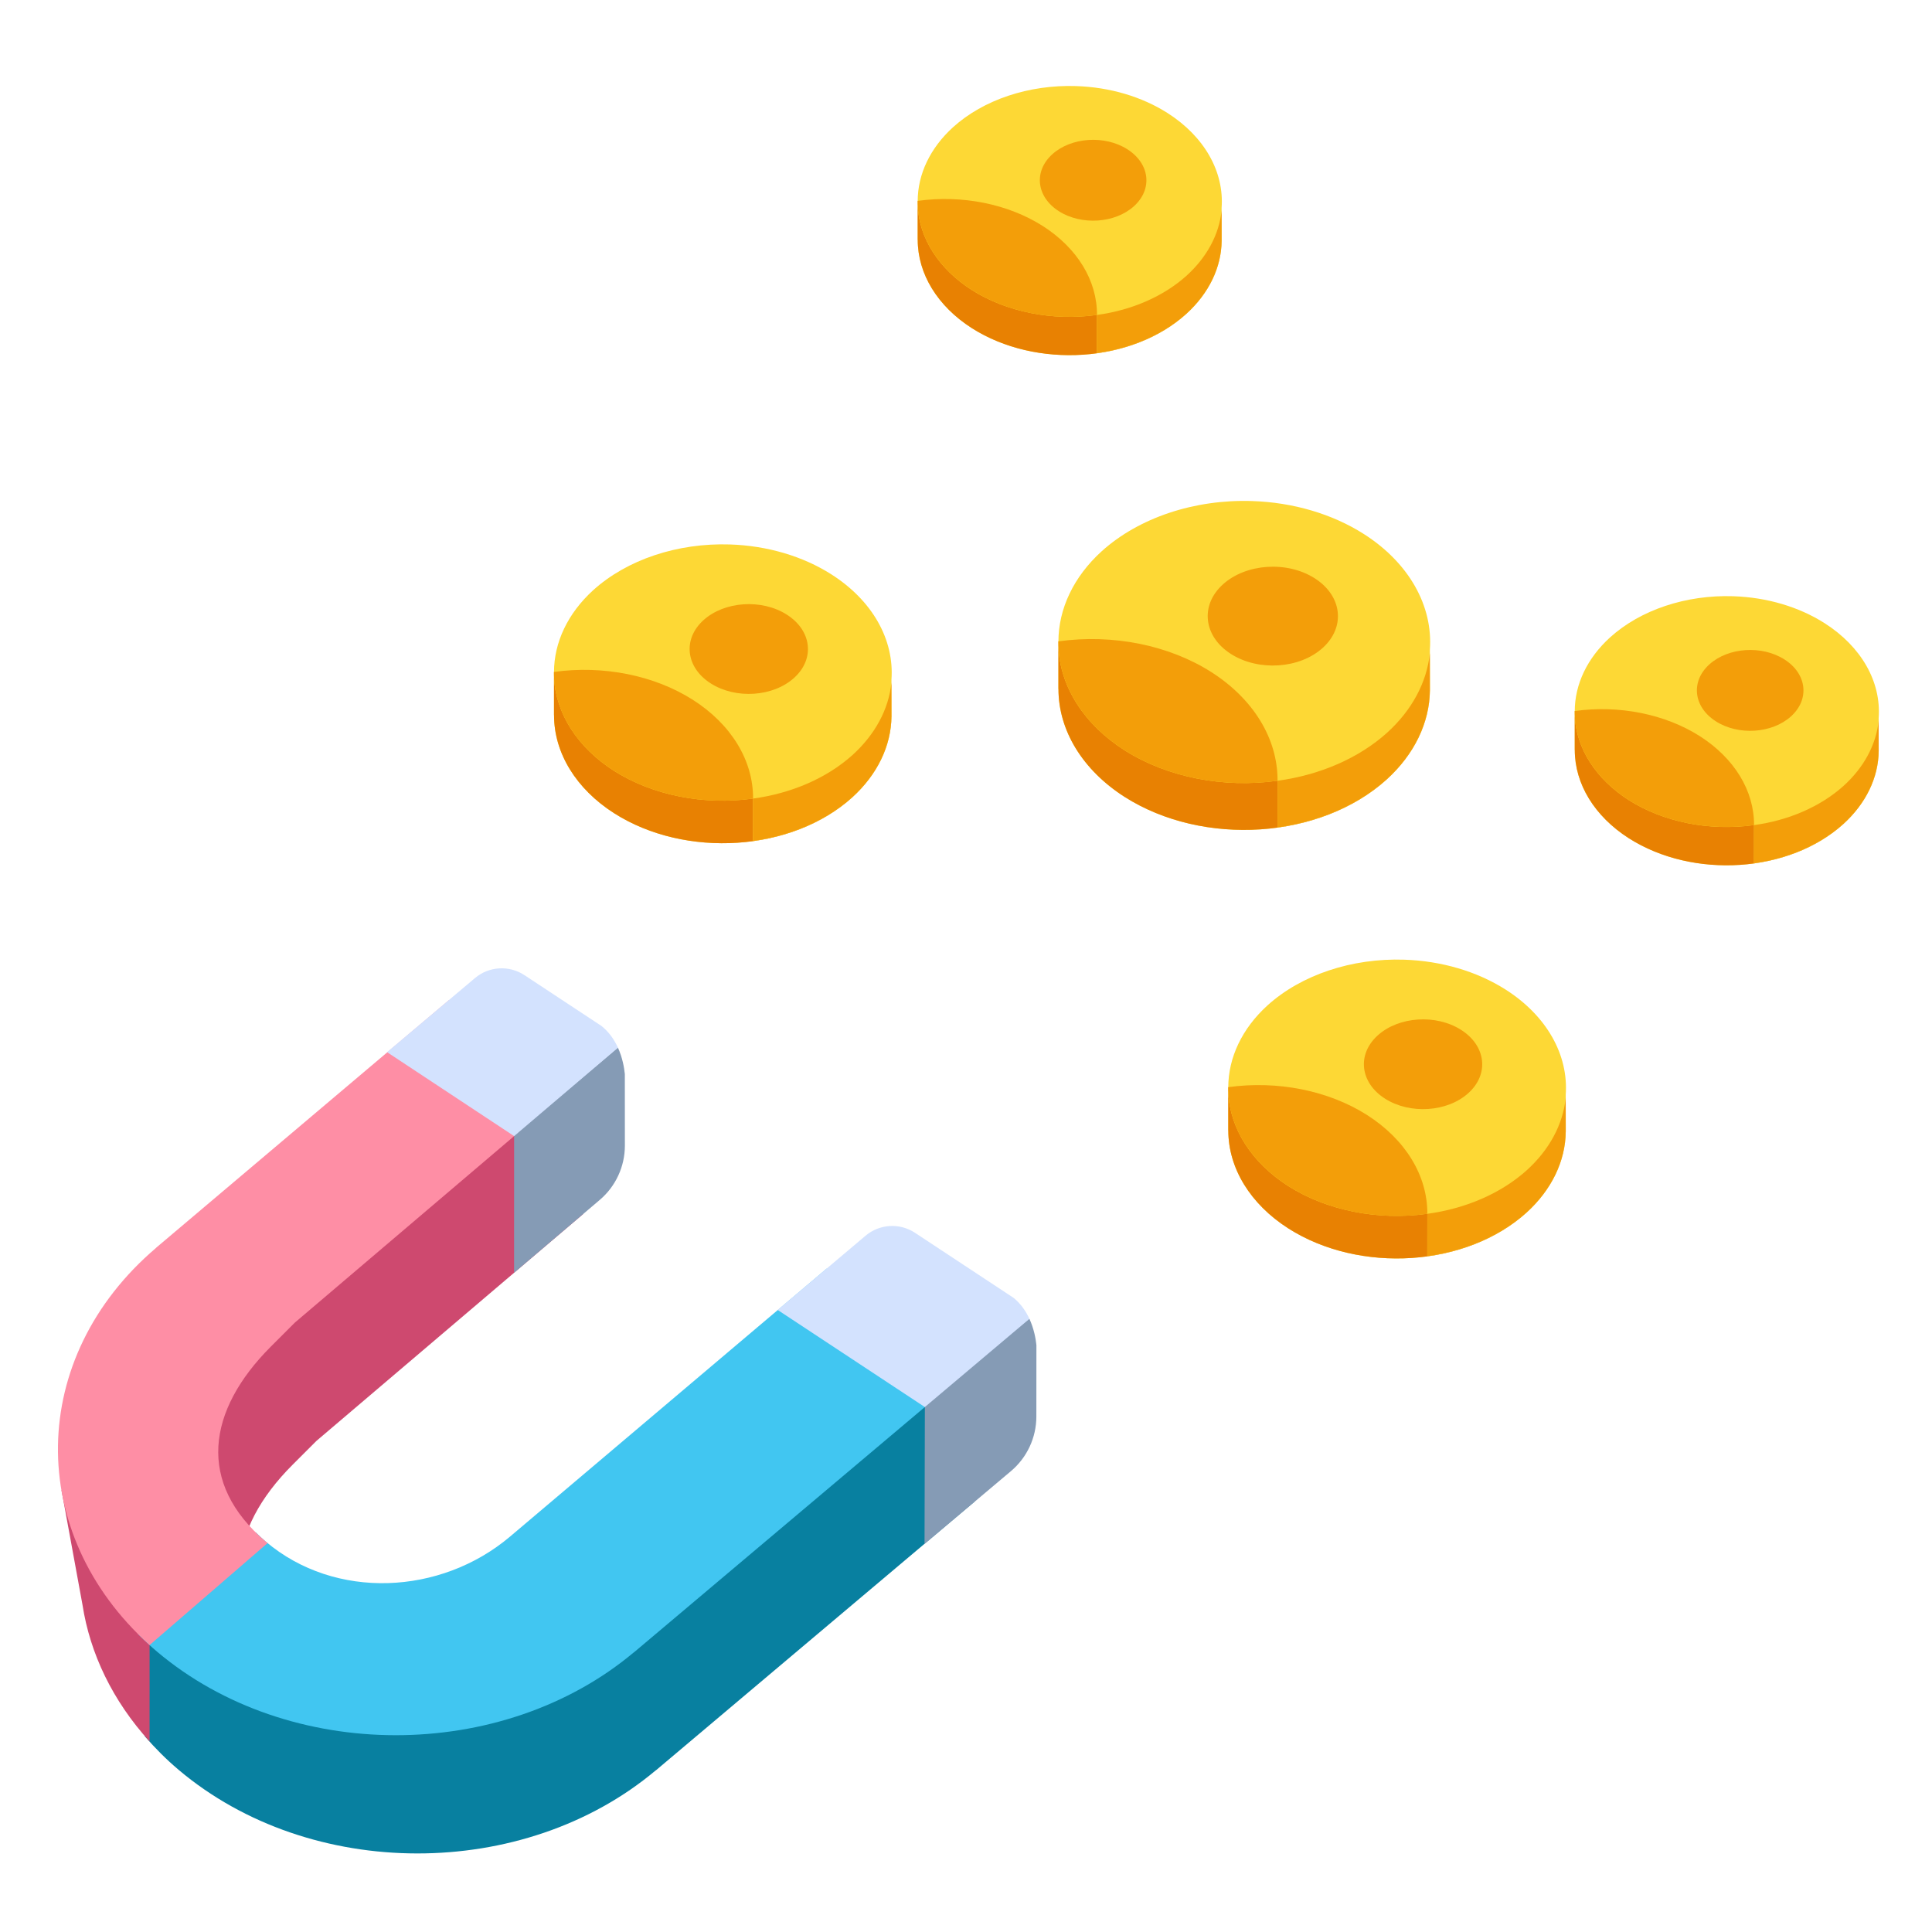
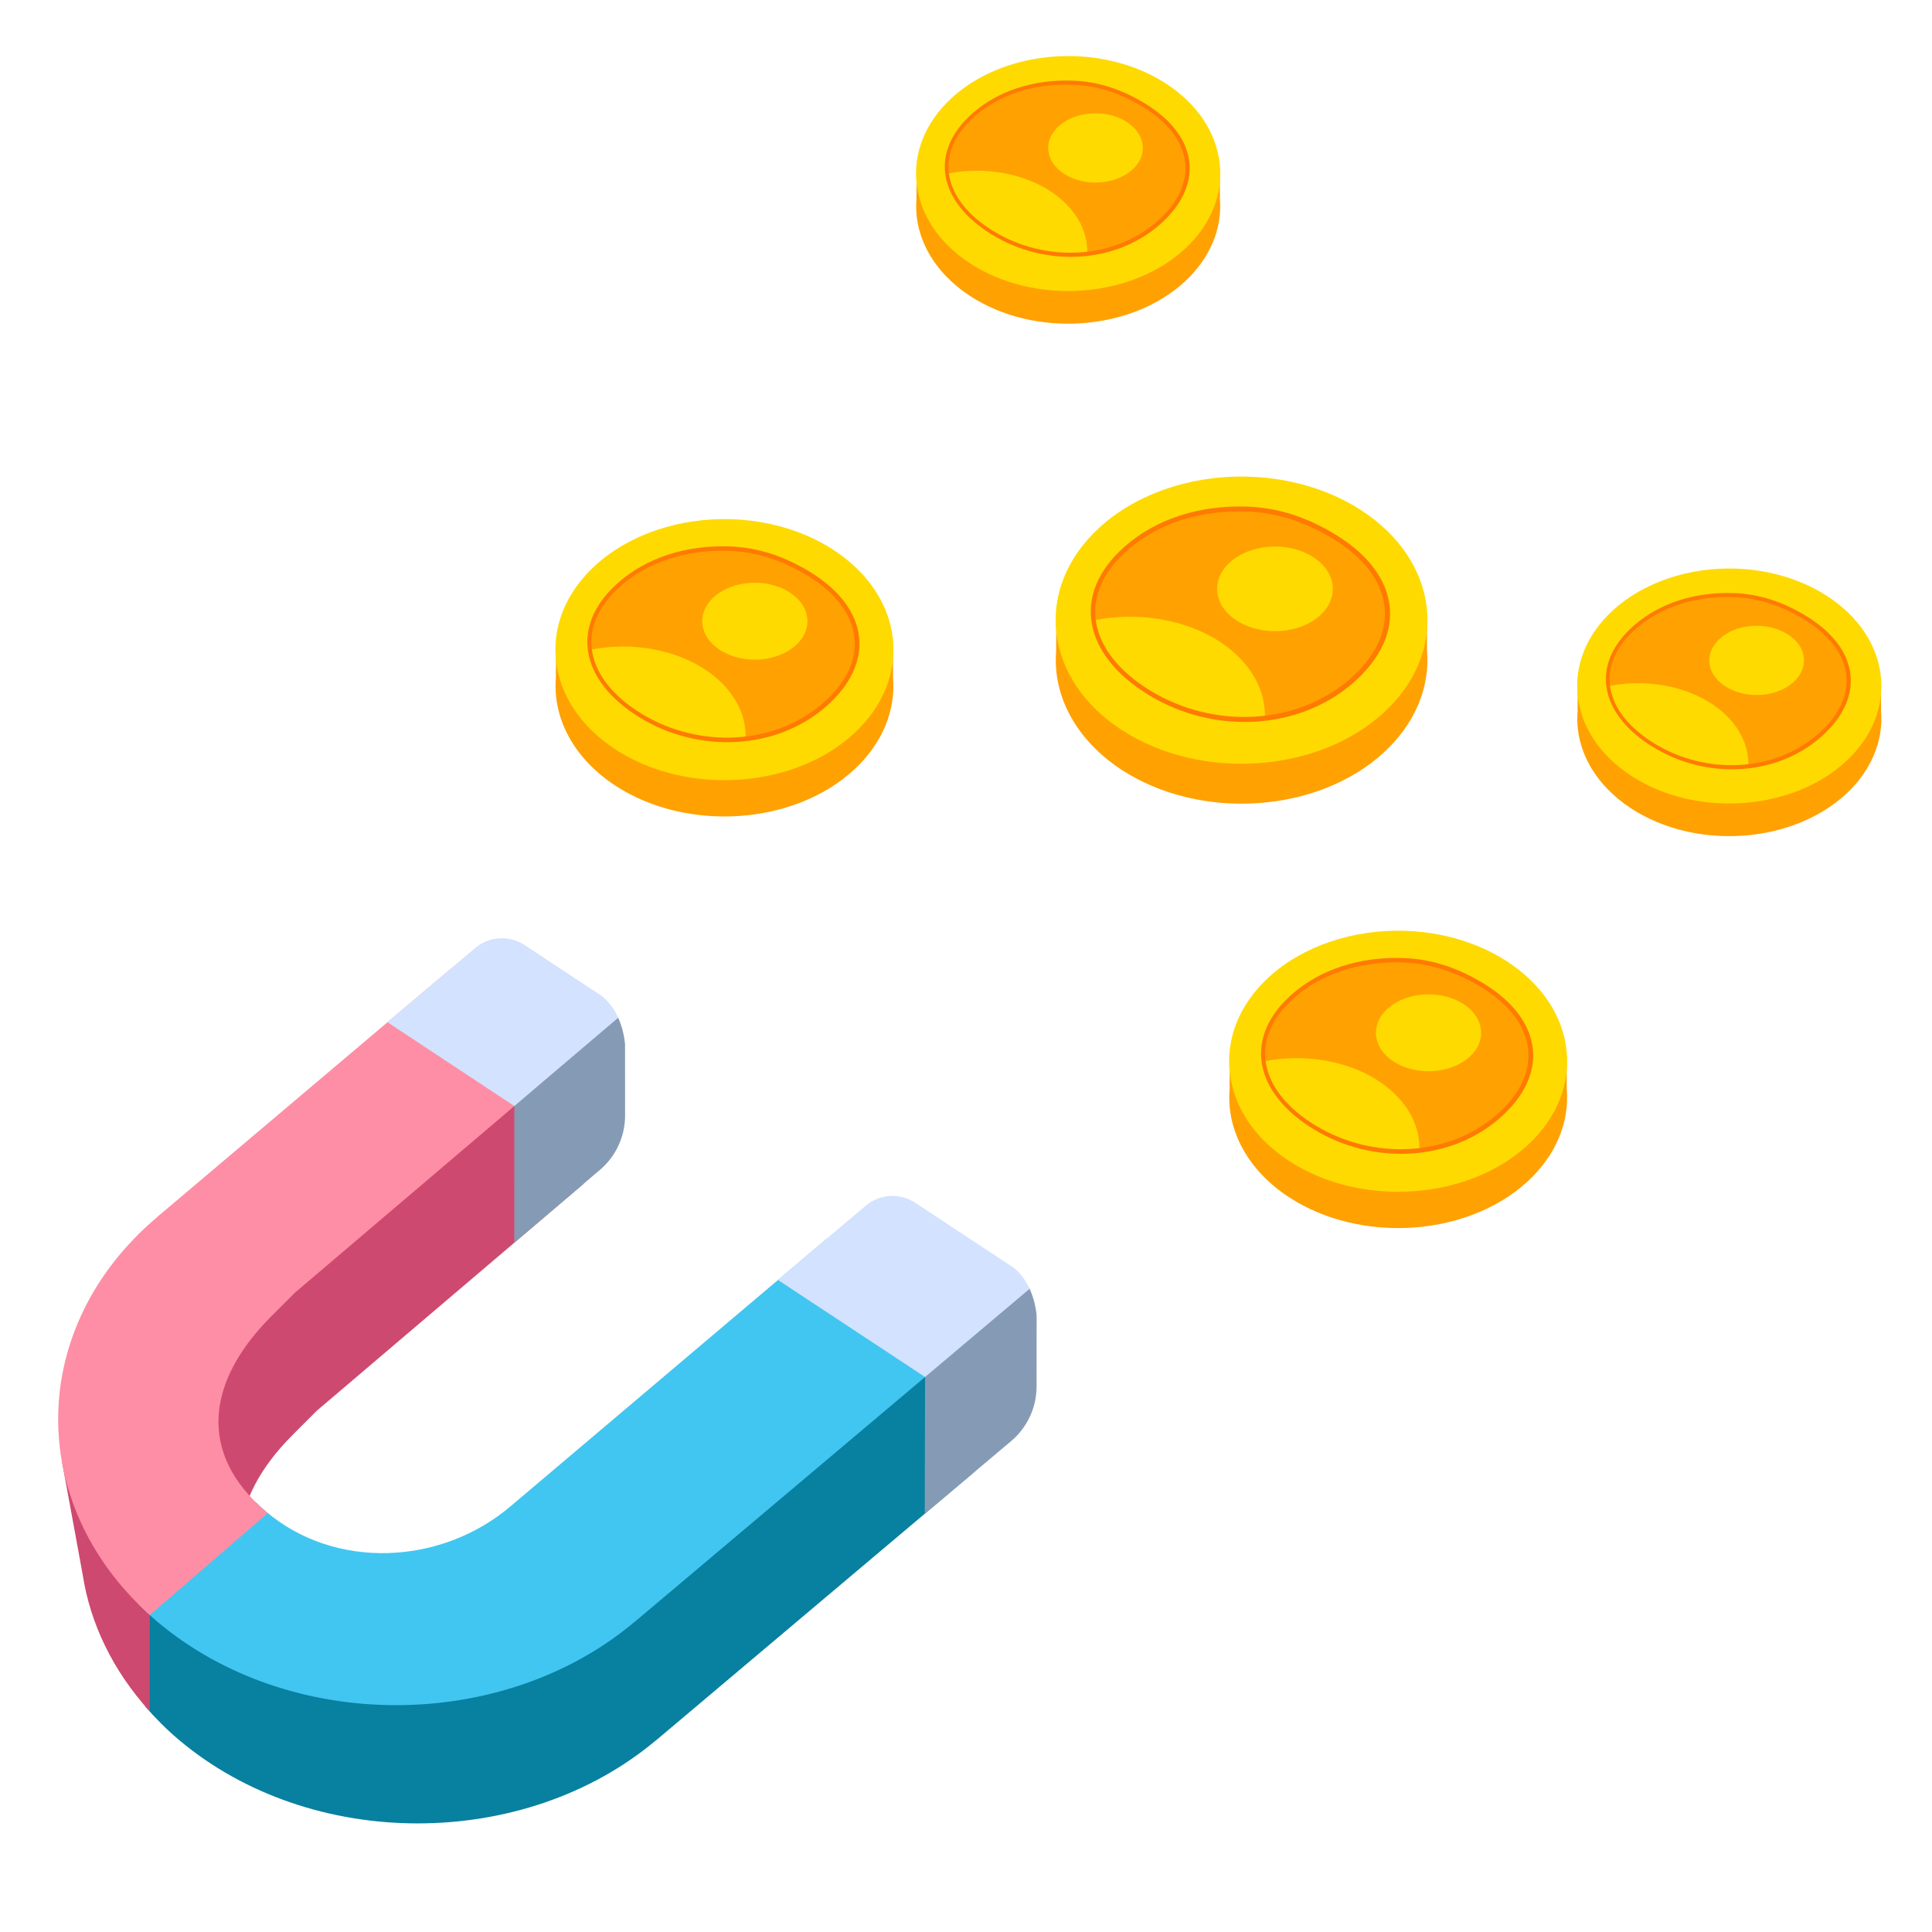
<svg xmlns="http://www.w3.org/2000/svg" width="1080" height="1080" viewBox="0 0 1080 1080" version="1.1" id="svg1">
  <defs id="defs1">
    <linearGradient id="swatch9" gradientTransform="matrix(0.8435252,0.5370896,-0.7416992,0.6707327,918.2582,-635.8364)">
      <stop style="stop-color:#000000;stop-opacity:1;" offset="0" id="stop9" />
    </linearGradient>
  </defs>
  <g id="layer1">
-     <g id="g16" transform="matrix(3.779528,0,0,3.779528,-1180.931,-547.142)">
-       <g id="g9" transform="translate(-10.50212,-4.773692)">
-         <path id="path26" style="opacity:1;fill:#0880a0;fill-opacity:1;fill-rule:evenodd;stroke-width:6.76;stroke-linecap:round;stroke-linejoin:round;stroke-dasharray:none;paint-order:fill markers stroke" d="m 457.328,347.129 -55.734,47.164 -5.2e-4,5.1e-4 h -5.2e-4 v 5.2e-4 h -5.2e-4 c -10.249,8.669 -25.859,9.424 -36.108,0.755 -5.85,-4.948 -7.855,-10.563 -6.745,-16.237 l -14.344,12.496 -0.006,15.05 c 1.491,1.72 3.131,3.376 4.969,4.931 19.486,16.475 51.057,16.512 70.597,0.083 l 0.01,0.007 0.106,-0.09 47.027,-39.657 c 0.658,-3.872 0.011,-2.551 0.957,-6.807 0.17,-0.765 1.412,-5.193 0.55,-6.054 -0.13,-0.13 -0.421,0.13 -0.55,0 -0.28,-0.28 0.079,-2.437 0,-2.752 -0.1,-0.398 -0.451,-0.703 -0.55,-1.101 -0.339,-1.355 -0.12,-3.111 -0.55,-4.403 -0.221,-0.664 -0.279,-0.808 -0.37,-1.056 l -0.211,-0.053 c 2.3e-4,0.186 -0.04,0.275 -0.251,-0.064 z" />
-         <path id="path26-5" style="fill:#ce496f;fill-opacity:1;fill-rule:evenodd;stroke-width:6.76;stroke-linecap:round;stroke-linejoin:round;stroke-dasharray:none;paint-order:fill markers stroke" d="m 401.351,307.516 -51.993,43.963 -0.106,0.09 0.008,0.007 c -2.123,1.807 -4,3.741 -5.658,5.765 l -0.356,-1.055 -11.19,13.674 3.102,16.942 c 1.112,7.193 4.441,14.173 9.92,20.206 l 0.005,-14.255 13.379,-11.655 c 0.194,-5.038 2.943,-10.191 7.778,-15.026 l 3.525,-3.525 39.444,-33.551 c 0.079,-0.834 0.11,-1.62 -0.048,-2.249 -0.81,-3.24 -2.35,-6.181 -3.303,-9.357 -0.221,-0.737 -2.387,-8.992 -2.752,-9.357 -0.533,-0.533 -0.873,-0.162 -1.651,-0.551 -0.037,-0.019 -0.067,-0.045 -0.102,-0.066 z" />
-         <path id="path8-4-0-6-3" style="fill:#41c6f1;fill-opacity:1;stroke-width:0.26;paint-order:fill markers stroke" d="m 445.221,337.178 -46.828,39.627 -5.1e-4,5.2e-4 h -5.2e-4 v 5.2e-4 h -5.2e-4 c -10.249,8.669 -25.859,9.423 -36.108,0.754 -0.534,-0.452 -1.017,-0.912 -1.488,-1.374 l -17.414,15.049 c 0.881,0.877 1.797,1.738 2.776,2.566 19.486,16.475 51.057,16.512 70.597,0.083 l 0.01,0.007 0.106,-0.09 50.069,-42.223 c -0.045,-0.418 -0.11,-0.822 -0.232,-1.186 -1.329,-3.987 0.158,0.868 -1.101,-1.651 -0.082,-0.164 0.13,-0.421 0,-0.551 -0.13,-0.13 -0.386,0.082 -0.55,0 -0.803,-0.401 -0.88,-0.88 -1.101,-1.101 -0.389,-0.389 -1.14,0.204 -1.651,0 -1.607,-0.643 -2.884,-1.923 -4.403,-2.752 -3.675,-2.004 -7.374,-3.978 -11.009,-6.055 -0.574,-0.328 -1.037,-0.855 -1.651,-1.101 -0.006,-0.002 -0.015,-0.002 -0.021,-0.005 z" />
-         <path id="path8-4-0-6-3-39" style="fill:#fe8ea5;fill-opacity:1;stroke-width:0.26;paint-order:fill markers stroke" d="m 389.393,297.434 v 5.2e-4 l -43.236,36.558 -0.106,0.089 0.008,0.007 c -19.055,16.215 -19.36,42.217 -0.974,58.759 l 17.459,-15.088 c -0.085,-0.07 -0.176,-0.128 -0.26,-0.199 -10.249,-8.669 -8.738,-19.385 0.754,-28.877 l 3.525,-3.525 37.843,-32.188 c -0.661,-2.387 -1.347,-4.762 -1.546,-4.96 -0.533,-0.533 -0.874,-0.162 -1.651,-0.55 -1.104,-0.552 -1.439,-1.989 -2.202,-2.752 -0.29,-0.29 -0.811,-0.261 -1.101,-0.551 -0.29,-0.29 -0.304,-0.772 -0.55,-1.101 -0.538,-0.718 -6.036,-5.314 -6.605,-5.504 -0.348,-0.116 -0.753,0.116 -1.101,0 -0.072,-0.024 -0.176,-0.086 -0.256,-0.119 z" />
-         <path id="path29" style="opacity:1;fill:#859bb5;fill-opacity:1;fill-rule:evenodd;stroke-width:6.76;stroke-linecap:round;stroke-linejoin:round;stroke-dasharray:none;paint-order:fill markers stroke" d="m 414.345,304.478 -15.349,12.954 -0.005,20.355 12.675,-10.78 a 10.545,10.545 0 0 0 3.713,-8.039 l -0.007,-10.575 c -0.095,-0.951 -0.349,-2.427 -1.027,-3.916 z" />
-         <path id="path33" style="opacity:1;fill:#d3e2fe;fill-opacity:1;fill-rule:evenodd;stroke-width:6.76;stroke-linecap:round;stroke-linejoin:round;paint-order:stroke fill markers" d="m 396.797,292.765 a 6.12,6.12 0 0 0 -3.586,1.43 l -13.005,10.961 18.791,12.416 15.357,-13.074 c -0.521,-1.15 -1.295,-2.303 -2.442,-3.22 l -11.387,-7.512 a 6.12,6.12 0 0 0 -3.728,-1.001 z" />
-         <path id="path31" style="opacity:1;fill:#859bb5;fill-opacity:1;fill-rule:evenodd;stroke-width:6.76;stroke-linecap:round;stroke-linejoin:round;stroke-dasharray:none;paint-order:fill markers stroke" d="m 475.196,344.564 -15.446,12.285 -0.051,21.043 12.781,-10.769 a 10.567,10.567 0 0 0 3.758,-8.073 l 0.008,-10.563 c -0.102,-0.968 -0.363,-2.442 -1.051,-3.922 z" />
-         <path id="path30" style="opacity:1;fill:#d3e2fe;fill-opacity:1;fill-rule:evenodd;stroke-width:6.76;stroke-linecap:round;stroke-linejoin:round;stroke-dasharray:none;paint-order:fill markers stroke" d="m 454.558,330.873 a 6.107,6.107 0 0 0 -3.58,1.43 l -13.003,10.98 21.769,14.364 15.467,-13.048 c -0.508,-1.104 -1.251,-2.208 -2.334,-3.099 l -14.595,-9.629 a 6.107,6.107 0 0 0 -3.724,-0.998 z" />
+     <g id="g3" transform="matrix(3.779528,0,0,3.779528,-5431.814,-391.4722)">
+       <g id="g16-8-2-0" transform="translate(1124.744,-45.63081)">
+         <g id="g9-0-3-6" transform="translate(-10.50212,-4.773692)">
+           <path id="path26-2-6-2" style="opacity:1;fill:#0880a0;fill-opacity:1;fill-rule:evenodd;stroke-width:6.76;stroke-linecap:round;stroke-linejoin:round;stroke-dasharray:none;paint-order:fill markers stroke" d="m 457.328,347.129 -55.734,47.164 -5.2e-4,5.1e-4 h -5.2e-4 v 5.2e-4 h -5.2e-4 c -10.249,8.669 -25.859,9.424 -36.108,0.755 -5.85,-4.948 -7.855,-10.563 -6.745,-16.237 l -14.344,12.496 -0.006,15.05 c 1.491,1.72 3.131,3.376 4.969,4.931 19.486,16.475 51.057,16.512 70.597,0.083 l 0.01,0.007 0.106,-0.09 47.027,-39.657 c 0.658,-3.872 0.011,-2.551 0.957,-6.807 0.17,-0.765 1.412,-5.193 0.55,-6.054 -0.13,-0.13 -0.421,0.13 -0.55,0 -0.28,-0.28 0.079,-2.437 0,-2.752 -0.1,-0.398 -0.451,-0.703 -0.55,-1.101 -0.339,-1.355 -0.12,-3.111 -0.55,-4.403 -0.221,-0.664 -0.279,-0.808 -0.37,-1.056 l -0.211,-0.053 c 2.3e-4,0.186 -0.04,0.275 -0.251,-0.064 z" />
+           <path id="path26-5-4-5-2" style="fill:#ce496f;fill-opacity:1;fill-rule:evenodd;stroke-width:6.76;stroke-linecap:round;stroke-linejoin:round;stroke-dasharray:none;paint-order:fill markers stroke" d="m 401.351,307.516 -51.993,43.963 -0.106,0.09 0.008,0.007 c -2.123,1.807 -4,3.741 -5.658,5.765 l -0.356,-1.055 -11.19,13.674 3.102,16.942 c 1.112,7.193 4.441,14.173 9.92,20.206 l 0.005,-14.255 13.379,-11.655 c 0.194,-5.038 2.943,-10.191 7.778,-15.026 l 3.525,-3.525 39.444,-33.551 c 0.079,-0.834 0.11,-1.62 -0.048,-2.249 -0.81,-3.24 -2.35,-6.181 -3.303,-9.357 -0.221,-0.737 -2.387,-8.992 -2.752,-9.357 -0.533,-0.533 -0.873,-0.162 -1.651,-0.551 -0.037,-0.019 -0.067,-0.045 -0.102,-0.066 z" />
+           <path id="path8-4-0-6-3-83-5-5" style="fill:#41c6f1;fill-opacity:1;stroke-width:0.26;paint-order:fill markers stroke" d="m 445.221,337.178 -46.828,39.627 -5.1e-4,5.2e-4 h -5.2e-4 v 5.2e-4 h -5.2e-4 c -10.249,8.669 -25.859,9.423 -36.108,0.754 -0.534,-0.452 -1.017,-0.912 -1.488,-1.374 l -17.414,15.049 c 0.881,0.877 1.797,1.738 2.776,2.566 19.486,16.475 51.057,16.512 70.597,0.083 l 0.01,0.007 0.106,-0.09 50.069,-42.223 c -0.045,-0.418 -0.11,-0.822 -0.232,-1.186 -1.329,-3.987 0.158,0.868 -1.101,-1.651 -0.082,-0.164 0.13,-0.421 0,-0.551 -0.13,-0.13 -0.386,0.082 -0.55,0 -0.803,-0.401 -0.88,-0.88 -1.101,-1.101 -0.389,-0.389 -1.14,0.204 -1.651,0 -1.607,-0.643 -2.884,-1.923 -4.403,-2.752 -3.675,-2.004 -7.374,-3.978 -11.009,-6.055 -0.574,-0.328 -1.037,-0.855 -1.651,-1.101 -0.006,-0.002 -0.015,-0.002 -0.021,-0.005 z" />
+           <path id="path8-4-0-6-3-39-9-8-2" style="fill:#fe8ea5;fill-opacity:1;stroke-width:0.26;paint-order:fill markers stroke" d="m 389.393,297.434 v 5.2e-4 l -43.236,36.558 -0.106,0.089 0.008,0.007 c -19.055,16.215 -19.36,42.217 -0.974,58.759 l 17.459,-15.088 c -0.085,-0.07 -0.176,-0.128 -0.26,-0.199 -10.249,-8.669 -8.738,-19.385 0.754,-28.877 l 3.525,-3.525 37.843,-32.188 c -0.661,-2.387 -1.347,-4.762 -1.546,-4.96 -0.533,-0.533 -0.874,-0.162 -1.651,-0.55 -1.104,-0.552 -1.439,-1.989 -2.202,-2.752 -0.29,-0.29 -0.811,-0.261 -1.101,-0.551 -0.29,-0.29 -0.304,-0.772 -0.55,-1.101 -0.538,-0.718 -6.036,-5.314 -6.605,-5.504 -0.348,-0.116 -0.753,0.116 -1.101,0 -0.072,-0.024 -0.176,-0.086 -0.256,-0.119 z" />
+           <path id="path29-0-1-2" style="opacity:1;fill:#859bb5;fill-opacity:1;fill-rule:evenodd;stroke-width:6.76;stroke-linecap:round;stroke-linejoin:round;stroke-dasharray:none;paint-order:fill markers stroke" d="m 414.345,304.478 -15.349,12.954 -0.005,20.355 12.675,-10.78 a 10.545,10.545 0 0 0 3.713,-8.039 l -0.007,-10.575 c -0.095,-0.951 -0.349,-2.427 -1.027,-3.916 z" />
+           <path id="path33-5-4-7" style="opacity:1;fill:#d3e2fe;fill-opacity:1;fill-rule:evenodd;stroke-width:6.76;stroke-linecap:round;stroke-linejoin:round;paint-order:stroke fill markers" d="m 396.797,292.765 a 6.12,6.12 0 0 0 -3.586,1.43 l -13.005,10.961 18.791,12.416 15.357,-13.074 c -0.521,-1.15 -1.295,-2.303 -2.442,-3.22 l -11.387,-7.512 a 6.12,6.12 0 0 0 -3.728,-1.001 z" />
+           <path id="path31-2-7-1" style="opacity:1;fill:#859bb5;fill-opacity:1;fill-rule:evenodd;stroke-width:6.76;stroke-linecap:round;stroke-linejoin:round;stroke-dasharray:none;paint-order:fill markers stroke" d="m 475.196,344.564 -15.446,12.285 -0.051,21.043 12.781,-10.769 a 10.567,10.567 0 0 0 3.758,-8.073 l 0.008,-10.563 c -0.102,-0.968 -0.363,-2.442 -1.051,-3.922 z" />
+           <path id="path30-2-1-5" style="opacity:1;fill:#d3e2fe;fill-opacity:1;fill-rule:evenodd;stroke-width:6.76;stroke-linecap:round;stroke-linejoin:round;stroke-dasharray:none;paint-order:fill markers stroke" d="m 454.558,330.873 a 6.107,6.107 0 0 0 -3.58,1.43 l -13.003,10.98 21.769,14.364 15.467,-13.048 c -0.508,-1.104 -1.251,-2.208 -2.334,-3.099 l -14.595,-9.629 a 6.107,6.107 0 0 0 -3.724,-0.998 z" />
+         </g>
+       </g>
+       <g id="g3-0" transform="matrix(0.9090912,0,0,0.9090912,318.8222,70.51588)">
+         <path id="path11-5-5-9-8-7-6-4-4" style="fill:#ffa101;fill-opacity:1;fill-rule:evenodd;stroke-width:1.689;stroke-linecap:round;stroke-linejoin:round;paint-order:stroke fill markers" d="m 1349.238,126.742 a 27.499,21.24 5.2672474e-6 0 0 -22.265,7.567 27.499,21.24 5.2672474e-6 0 0 -5.205,7.404 l -1.127,0.6 -0.024,4.356 a 27.499,21.24 5.2672474e-6 0 0 9.745,17.564 27.499,21.24 5.2672474e-6 0 0 38.742,-2.618 27.499,21.24 5.2672474e-6 0 0 6.37,-15.009 l -0.017,-5.445 -1.474,-0.223 a 27.499,21.24 5.2672474e-6 0 0 -8.268,-9.247 27.499,21.24 5.2672474e-6 0 0 -16.477,-4.949 z" />
+         <ellipse style="fill:#ffa101;fill-opacity:1;fill-rule:evenodd;stroke-width:1.605;stroke-linecap:round;stroke-linejoin:round;paint-order:stroke fill markers" id="path11-5-5-9-8-7-8-3-1-6" cx="1051.869" cy="-637.858" transform="matrix(0.8371805,0.5469266,-0.7330531,0.6801714,0,0)" rx="23.463" ry="22.485" />
+         <path id="path11-5-8-6-5-4-1-4-7-4" style="fill:#feda00;fill-opacity:1;fill-rule:evenodd;stroke-width:1.364;stroke-linecap:round;stroke-linejoin:round;paint-order:stroke fill markers" d="m 1344.359,144.949 a 19.968,14.605 0 0 0 -19.347,-2.591 22.82,16.691 0 0 0 8.13,12.369 22.82,16.691 0 0 0 18.101,3.707 19.968,14.605 0 0 0 -6.885,-13.484 z" />
+         <ellipse style="fill:#feda00;fill-opacity:1;fill-rule:evenodd;stroke-width:3.088;stroke-linecap:round;stroke-linejoin:round;paint-order:stroke fill markers" id="path12-4-5-5-9-0-1-6" cx="1040.127" cy="-618.852" transform="matrix(0.8522841,0.5230791,-0.7538165,0.657085,0,0)" rx="7.692" ry="7.297" />
+         <path id="path11-5-5-9-8-6-8-8-4" style="fill:#ff7a01;fill-opacity:1;fill-rule:evenodd;stroke-width:1.623;stroke-linecap:round;stroke-linejoin:round;paint-order:stroke fill markers" d="m 1349.143,121.768 c -8.267,-0.275 -16.232,2.393 -21.551,7.219 -9.449,8.573 -7.98,21.355 3.281,28.548 11.261,7.194 28.05,6.075 37.499,-2.498 9.449,-8.573 7.98,-21.355 -3.281,-28.548 -4.489,-2.867 -10.094,-4.527 -15.948,-4.722 z m -0.418,4.22 c 4.858,0.153 9.052,1.736 12.777,3.989 9.345,5.653 10.309,14.136 2.467,20.873 -7.841,6.737 -19.997,7.334 -29.342,1.681 -9.345,-5.653 -11.135,-14.239 -3.294,-20.976 4.414,-3.792 10.531,-5.783 17.391,-5.567 z" />
+         <path id="path11-5-5-9-8-6-8-3" style="fill:#feda00;fill-opacity:1;fill-rule:evenodd;stroke-width:1.689;stroke-linecap:round;stroke-linejoin:round;paint-order:stroke fill markers" d="m 1349.238,120.841 c -8.541,-0.288 -16.77,2.509 -22.265,7.567 -9.762,8.986 -8.245,22.383 3.389,29.924 11.634,7.54 28.98,6.368 38.742,-2.618 9.762,-8.986 8.245,-22.383 -3.389,-29.924 -4.637,-3.005 -10.429,-4.745 -16.477,-4.949 z m -0.432,4.424 c 5.019,0.16 9.352,1.82 13.201,4.181 9.655,5.925 10.65,14.817 2.549,21.879 -8.101,7.062 -20.659,7.688 -30.314,1.762 -9.655,-5.925 -11.504,-14.925 -3.403,-21.987 4.56,-3.975 10.88,-6.062 17.968,-5.835 z" />
+       </g>
+       <g id="g3-0-5" transform="matrix(0.9090912,0,0,0.9090912,418.4669,131.394)">
+         <path id="path11-5-5-9-8-7-6-4-4-5" style="fill:#ffa101;fill-opacity:1;fill-rule:evenodd;stroke-width:1.689;stroke-linecap:round;stroke-linejoin:round;paint-order:stroke fill markers" d="m 1349.238,126.742 a 27.499,21.24 5.2672474e-6 0 0 -22.265,7.567 27.499,21.24 5.2672474e-6 0 0 -5.205,7.404 l -1.127,0.6 -0.024,4.356 a 27.499,21.24 5.2672474e-6 0 0 9.745,17.564 27.499,21.24 5.2672474e-6 0 0 38.742,-2.618 27.499,21.24 5.2672474e-6 0 0 6.37,-15.009 l -0.017,-5.445 -1.474,-0.223 a 27.499,21.24 5.2672474e-6 0 0 -8.268,-9.247 27.499,21.24 5.2672474e-6 0 0 -16.477,-4.949 z" />
+         <ellipse style="fill:#ffa101;fill-opacity:1;fill-rule:evenodd;stroke-width:1.605;stroke-linecap:round;stroke-linejoin:round;paint-order:stroke fill markers" id="path11-5-5-9-8-7-8-3-1-6-5" cx="1051.869" cy="-637.858" transform="matrix(0.8371805,0.5469266,-0.7330531,0.6801714,0,0)" rx="23.463" ry="22.485" />
+         <path id="path11-5-8-6-5-4-1-4-7-4-4" style="fill:#feda00;fill-opacity:1;fill-rule:evenodd;stroke-width:1.364;stroke-linecap:round;stroke-linejoin:round;paint-order:stroke fill markers" d="m 1344.359,144.949 a 19.968,14.605 0 0 0 -19.347,-2.591 22.82,16.691 0 0 0 8.13,12.369 22.82,16.691 0 0 0 18.101,3.707 19.968,14.605 0 0 0 -6.885,-13.484 z" />
+         <ellipse style="fill:#feda00;fill-opacity:1;fill-rule:evenodd;stroke-width:3.088;stroke-linecap:round;stroke-linejoin:round;paint-order:stroke fill markers" id="path12-4-5-5-9-0-1-6-2" cx="1040.127" cy="-618.852" transform="matrix(0.8522841,0.5230791,-0.7538165,0.657085,0,0)" rx="7.692" ry="7.297" />
+         <path id="path11-5-5-9-8-6-8-8-4-1" style="fill:#ff7a01;fill-opacity:1;fill-rule:evenodd;stroke-width:1.623;stroke-linecap:round;stroke-linejoin:round;paint-order:stroke fill markers" d="m 1349.143,121.768 c -8.267,-0.275 -16.232,2.393 -21.551,7.219 -9.449,8.573 -7.98,21.355 3.281,28.548 11.261,7.194 28.05,6.075 37.499,-2.498 9.449,-8.573 7.98,-21.355 -3.281,-28.548 -4.489,-2.867 -10.094,-4.527 -15.948,-4.722 z m -0.418,4.22 c 4.858,0.153 9.052,1.736 12.777,3.989 9.345,5.653 10.309,14.136 2.467,20.873 -7.841,6.737 -19.997,7.334 -29.342,1.681 -9.345,-5.653 -11.135,-14.239 -3.294,-20.976 4.414,-3.792 10.531,-5.783 17.391,-5.567 z" />
+         <path id="path11-5-5-9-8-6-8-3-9" style="fill:#feda00;fill-opacity:1;fill-rule:evenodd;stroke-width:1.689;stroke-linecap:round;stroke-linejoin:round;paint-order:stroke fill markers" d="m 1349.238,120.841 c -8.541,-0.288 -16.77,2.509 -22.265,7.567 -9.762,8.986 -8.245,22.383 3.389,29.924 11.634,7.54 28.98,6.368 38.742,-2.618 9.762,-8.986 8.245,-22.383 -3.389,-29.924 -4.637,-3.005 -10.429,-4.745 -16.477,-4.949 z m -0.432,4.424 c 5.019,0.16 9.352,1.82 13.201,4.181 9.655,5.925 10.65,14.817 2.549,21.879 -8.101,7.062 -20.659,7.688 -30.314,1.762 -9.655,-5.925 -11.504,-14.925 -3.403,-21.987 4.56,-3.975 10.88,-6.062 17.968,-5.835 z" />
+       </g>
+       <g id="g3-0-6" transform="matrix(0.8181821,0,0,0.8181821,589.9922,88.80805)">
+         <path id="path11-5-5-9-8-7-6-4-4-2" style="fill:#ffa101;fill-opacity:1;fill-rule:evenodd;stroke-width:1.689;stroke-linecap:round;stroke-linejoin:round;paint-order:stroke fill markers" d="m 1349.238,126.742 a 27.499,21.24 5.2672474e-6 0 0 -22.265,7.567 27.499,21.24 5.2672474e-6 0 0 -5.205,7.404 l -1.127,0.6 -0.024,4.356 a 27.499,21.24 5.2672474e-6 0 0 9.745,17.564 27.499,21.24 5.2672474e-6 0 0 38.742,-2.618 27.499,21.24 5.2672474e-6 0 0 6.37,-15.009 l -0.017,-5.445 -1.474,-0.223 a 27.499,21.24 5.2672474e-6 0 0 -8.268,-9.247 27.499,21.24 5.2672474e-6 0 0 -16.477,-4.949 z" />
+         <ellipse style="fill:#ffa101;fill-opacity:1;fill-rule:evenodd;stroke-width:1.605;stroke-linecap:round;stroke-linejoin:round;paint-order:stroke fill markers" id="path11-5-5-9-8-7-8-3-1-6-51" cx="1051.869" cy="-637.858" transform="matrix(0.8371805,0.5469266,-0.7330531,0.6801714,0,0)" rx="23.463" ry="22.485" />
+         <path id="path11-5-8-6-5-4-1-4-7-4-3" style="fill:#feda00;fill-opacity:1;fill-rule:evenodd;stroke-width:1.364;stroke-linecap:round;stroke-linejoin:round;paint-order:stroke fill markers" d="m 1344.359,144.949 a 19.968,14.605 0 0 0 -19.347,-2.591 22.82,16.691 0 0 0 8.13,12.369 22.82,16.691 0 0 0 18.101,3.707 19.968,14.605 0 0 0 -6.885,-13.484 z" />
+         <ellipse style="fill:#feda00;fill-opacity:1;fill-rule:evenodd;stroke-width:3.088;stroke-linecap:round;stroke-linejoin:round;paint-order:stroke fill markers" id="path12-4-5-5-9-0-1-6-9" cx="1040.127" cy="-618.852" transform="matrix(0.8522841,0.5230791,-0.7538165,0.657085,0,0)" rx="7.692" ry="7.297" />
+         <path id="path11-5-5-9-8-6-8-8-4-7" style="fill:#ff7a01;fill-opacity:1;fill-rule:evenodd;stroke-width:1.623;stroke-linecap:round;stroke-linejoin:round;paint-order:stroke fill markers" d="m 1349.143,121.768 c -8.267,-0.275 -16.232,2.393 -21.551,7.219 -9.449,8.573 -7.98,21.355 3.281,28.548 11.261,7.194 28.05,6.075 37.499,-2.498 9.449,-8.573 7.98,-21.355 -3.281,-28.548 -4.489,-2.867 -10.094,-4.527 -15.948,-4.722 z m -0.418,4.22 c 4.858,0.153 9.052,1.736 12.777,3.989 9.345,5.653 10.309,14.136 2.467,20.873 -7.841,6.737 -19.997,7.334 -29.342,1.681 -9.345,-5.653 -11.135,-14.239 -3.294,-20.976 4.414,-3.792 10.531,-5.783 17.391,-5.567 z" />
+         <path id="path11-5-5-9-8-6-8-3-3" style="fill:#feda00;fill-opacity:1;fill-rule:evenodd;stroke-width:1.689;stroke-linecap:round;stroke-linejoin:round;paint-order:stroke fill markers" d="m 1349.238,120.841 c -8.541,-0.288 -16.77,2.509 -22.265,7.567 -9.762,8.986 -8.245,22.383 3.389,29.924 11.634,7.54 28.98,6.368 38.742,-2.618 9.762,-8.986 8.245,-22.383 -3.389,-29.924 -4.637,-3.005 -10.429,-4.745 -16.477,-4.949 z m -0.432,4.424 c 5.019,0.16 9.352,1.82 13.201,4.181 9.655,5.925 10.65,14.817 2.549,21.879 -8.101,7.062 -20.659,7.688 -30.314,1.762 -9.655,-5.925 -11.504,-14.925 -3.403,-21.987 4.56,-3.975 10.88,-6.062 17.968,-5.835 z" />
+       </g>
+       <g id="g3-0-6-5" transform="matrix(0.8181821,0,0,0.8181821,492.2102,13.01331)">
+         <path id="path11-5-5-9-8-7-6-4-4-2-5" style="fill:#ffa101;fill-opacity:1;fill-rule:evenodd;stroke-width:1.689;stroke-linecap:round;stroke-linejoin:round;paint-order:stroke fill markers" d="m 1349.238,126.742 a 27.499,21.24 5.2672474e-6 0 0 -22.265,7.567 27.499,21.24 5.2672474e-6 0 0 -5.205,7.404 l -1.127,0.6 -0.024,4.356 a 27.499,21.24 5.2672474e-6 0 0 9.745,17.564 27.499,21.24 5.2672474e-6 0 0 38.742,-2.618 27.499,21.24 5.2672474e-6 0 0 6.37,-15.009 l -0.017,-5.445 -1.474,-0.223 a 27.499,21.24 5.2672474e-6 0 0 -8.268,-9.247 27.499,21.24 5.2672474e-6 0 0 -16.477,-4.949 z" />
+         <ellipse style="fill:#ffa101;fill-opacity:1;fill-rule:evenodd;stroke-width:1.605;stroke-linecap:round;stroke-linejoin:round;paint-order:stroke fill markers" id="path11-5-5-9-8-7-8-3-1-6-51-8" cx="1051.869" cy="-637.858" transform="matrix(0.8371805,0.5469266,-0.7330531,0.6801714,0,0)" rx="23.463" ry="22.485" />
+         <path id="path11-5-8-6-5-4-1-4-7-4-3-5" style="fill:#feda00;fill-opacity:1;fill-rule:evenodd;stroke-width:1.364;stroke-linecap:round;stroke-linejoin:round;paint-order:stroke fill markers" d="m 1344.359,144.949 a 19.968,14.605 0 0 0 -19.347,-2.591 22.82,16.691 0 0 0 8.13,12.369 22.82,16.691 0 0 0 18.101,3.707 19.968,14.605 0 0 0 -6.885,-13.484 z" />
+         <ellipse style="fill:#feda00;fill-opacity:1;fill-rule:evenodd;stroke-width:3.088;stroke-linecap:round;stroke-linejoin:round;paint-order:stroke fill markers" id="path12-4-5-5-9-0-1-6-9-6" cx="1040.127" cy="-618.852" transform="matrix(0.8522841,0.5230791,-0.7538165,0.657085,0,0)" rx="7.692" ry="7.297" />
+         <path id="path11-5-5-9-8-6-8-8-4-7-7" style="fill:#ff7a01;fill-opacity:1;fill-rule:evenodd;stroke-width:1.623;stroke-linecap:round;stroke-linejoin:round;paint-order:stroke fill markers" d="m 1349.143,121.768 c -8.267,-0.275 -16.232,2.393 -21.551,7.219 -9.449,8.573 -7.98,21.355 3.281,28.548 11.261,7.194 28.05,6.075 37.499,-2.498 9.449,-8.573 7.98,-21.355 -3.281,-28.548 -4.489,-2.867 -10.094,-4.527 -15.948,-4.722 z m -0.418,4.22 c 4.858,0.153 9.052,1.736 12.777,3.989 9.345,5.653 10.309,14.136 2.467,20.873 -7.841,6.737 -19.997,7.334 -29.342,1.681 -9.345,-5.653 -11.135,-14.239 -3.294,-20.976 4.414,-3.792 10.531,-5.783 17.391,-5.567 z" />
+         <path id="path11-5-5-9-8-6-8-3-3-9" style="fill:#feda00;fill-opacity:1;fill-rule:evenodd;stroke-width:1.689;stroke-linecap:round;stroke-linejoin:round;paint-order:stroke fill markers" d="m 1349.238,120.841 c -8.541,-0.288 -16.77,2.509 -22.265,7.567 -9.762,8.986 -8.245,22.383 3.389,29.924 11.634,7.54 28.98,6.368 38.742,-2.618 9.762,-8.986 8.245,-22.383 -3.389,-29.924 -4.637,-3.005 -10.429,-4.745 -16.477,-4.949 z m -0.432,4.424 c 5.019,0.16 9.352,1.82 13.201,4.181 9.655,5.925 10.65,14.817 2.549,21.879 -8.101,7.062 -20.659,7.688 -30.314,1.762 -9.655,-5.925 -11.504,-14.925 -3.403,-21.987 4.56,-3.975 10.88,-6.062 17.968,-5.835 z" />
+       </g>
+       <g id="g3-7" transform="translate(272.7564,53.24077)">
+         <path id="path11-5-5-9-8-7-6-4-2" style="fill:#ffa101;fill-opacity:1;fill-rule:evenodd;stroke-width:1.689;stroke-linecap:round;stroke-linejoin:round;paint-order:stroke fill markers" d="m 1349.238,126.742 a 27.499,21.24 5.2672474e-6 0 0 -22.265,7.567 27.499,21.24 5.2672474e-6 0 0 -5.205,7.404 l -1.127,0.6 -0.024,4.356 a 27.499,21.24 5.2672474e-6 0 0 9.745,17.564 27.499,21.24 5.2672474e-6 0 0 38.742,-2.618 27.499,21.24 5.2672474e-6 0 0 6.37,-15.009 l -0.017,-5.445 -1.474,-0.223 a 27.499,21.24 5.2672474e-6 0 0 -8.268,-9.247 27.499,21.24 5.2672474e-6 0 0 -16.477,-4.949 z" />
+         <ellipse style="fill:#ffa101;fill-opacity:1;fill-rule:evenodd;stroke-width:1.605;stroke-linecap:round;stroke-linejoin:round;paint-order:stroke fill markers" id="path11-5-5-9-8-7-8-3-1-9" cx="1051.869" cy="-637.858" transform="matrix(0.8371805,0.5469266,-0.7330531,0.6801714,0,0)" rx="23.463" ry="22.485" />
+         <path id="path11-5-8-6-5-4-1-4-7-7" style="fill:#feda00;fill-opacity:1;fill-rule:evenodd;stroke-width:1.364;stroke-linecap:round;stroke-linejoin:round;paint-order:stroke fill markers" d="m 1344.359,144.949 a 19.968,14.605 0 0 0 -19.347,-2.591 22.82,16.691 0 0 0 8.13,12.369 22.82,16.691 0 0 0 18.101,3.707 19.968,14.605 0 0 0 -6.885,-13.484 z" />
+         <ellipse style="fill:#feda00;fill-opacity:1;fill-rule:evenodd;stroke-width:3.088;stroke-linecap:round;stroke-linejoin:round;paint-order:stroke fill markers" id="path12-4-5-5-9-0-1-5" cx="1040.127" cy="-618.852" transform="matrix(0.8522841,0.5230791,-0.7538165,0.657085,0,0)" rx="7.692" ry="7.297" />
+         <path id="path11-5-5-9-8-6-8-8-6" style="fill:#ff7a01;fill-opacity:1;fill-rule:evenodd;stroke-width:1.623;stroke-linecap:round;stroke-linejoin:round;paint-order:stroke fill markers" d="m 1349.143,121.768 c -8.267,-0.275 -16.232,2.393 -21.551,7.219 -9.449,8.573 -7.98,21.355 3.281,28.548 11.261,7.194 28.05,6.075 37.499,-2.498 9.449,-8.573 7.98,-21.355 -3.281,-28.548 -4.489,-2.867 -10.094,-4.527 -15.948,-4.722 z m -0.418,4.22 c 4.858,0.153 9.052,1.736 12.777,3.989 9.345,5.653 10.309,14.136 2.467,20.873 -7.841,6.737 -19.997,7.334 -29.342,1.681 -9.345,-5.653 -11.135,-14.239 -3.294,-20.976 4.414,-3.792 10.531,-5.783 17.391,-5.567 z" />
+         <path id="path11-5-5-9-8-6-8-5" style="fill:#feda00;fill-opacity:1;fill-rule:evenodd;stroke-width:1.689;stroke-linecap:round;stroke-linejoin:round;paint-order:stroke fill markers" d="m 1349.238,120.841 c -8.541,-0.288 -16.77,2.509 -22.265,7.567 -9.762,8.986 -8.245,22.383 3.389,29.924 11.634,7.54 28.98,6.368 38.742,-2.618 9.762,-8.986 8.245,-22.383 -3.389,-29.924 -4.637,-3.005 -10.429,-4.745 -16.477,-4.949 z m -0.432,4.424 c 5.019,0.16 9.352,1.82 13.201,4.181 9.655,5.925 10.65,14.817 2.549,21.879 -8.101,7.062 -20.659,7.688 -30.314,1.762 -9.655,-5.925 -11.504,-14.925 -3.403,-21.987 4.56,-3.975 10.88,-6.062 17.968,-5.835 z" />
      </g>
    </g>
-     <path id="path11-24-18-0" style="fill:#fdd835;fill-opacity:1;fill-rule:evenodd;stroke-width:5.179;stroke-linecap:round;stroke-linejoin:round;paint-order:stroke fill markers" d="m 601.646,48.117 a 85.097,64.573 3.1376349e-6 0 0 -68.9,23.006 85.097,64.573 3.1376349e-6 0 0 -19.752,41.321 v 18.236 a 85.097,64.573 6.9693686e-7 0 0 0,2.697 v 0.653 l 0.026,0.019 a 85.097,64.573 6.9693686e-7 0 0 30.232,49.374 85.097,64.573 6.9693686e-7 0 0 119.888,-7.958 85.097,64.573 6.9693686e-7 0 0 19.766,-40.858 v -0.008 l -0.023,-18.306 a 85.097,64.573 3.1376349e-6 0 0 -30.253,-53.125 85.097,64.573 3.1376349e-6 0 0 -50.986,-15.046 z" />
-     <path id="path11-24-18-0-2" style="fill:#e88102;fill-opacity:1;fill-rule:evenodd;stroke-width:5.179;stroke-linecap:round;stroke-linejoin:round;paint-order:stroke fill markers" d="m 512.994,114.923 v 15.757 a 85.097,64.573 6.9693686e-7 0 0 0,2.697 v 0.653 l 0.026,0.019 a 85.097,64.573 6.9693686e-7 0 0 30.232,49.374 85.097,64.573 6.9693686e-7 0 0 119.888,-7.958 85.097,64.573 6.9693686e-7 0 0 19.766,-40.858 v -0.008 l -0.023,-18.362 a 85.097,64.573 1.0759591e-6 0 1 -0.011,0.137 v 18.225 0.008 a 85.097,64.573 6.9693686e-7 0 1 -19.764,40.858 85.097,64.573 6.9693686e-7 0 1 -49.919,21.903 l 0.026,-21.291 -0.019,-0.03 a 85.097,64.573 1.0759591e-6 0 1 -69.97,-13.944 85.097,64.573 1.0759591e-6 0 1 -30.241,-47.173 z" />
-     <path id="path11-24-1-9-5" style="fill:#f39e09;fill-opacity:1;fill-rule:evenodd;stroke-width:5.179;stroke-linecap:round;stroke-linejoin:round;paint-order:stroke fill markers" d="m 682.877,117.778 a 85.097,64.573 1.0077566e-6 0 1 -19.616,36.359 85.097,64.573 1.0077566e-6 0 1 -50.047,21.917 l 0.011,0.019 -0.026,21.291 a 85.097,64.573 6.9693686e-7 0 0 49.919,-21.903 85.097,64.573 6.9693686e-7 0 0 19.764,-40.858 v -0.008 z" />
-     <path id="path11-2-7-3" style="fill:#f39e09;fill-opacity:1;fill-rule:evenodd;stroke-width:5.179;stroke-linecap:round;stroke-linejoin:round;paint-order:stroke fill markers" d="m 582.833,126.285 a 85.097,64.573 0 0 0 -69.887,-13.986 85.097,64.573 0 0 0 30.288,49.796 85.097,64.573 0 0 0 69.985,13.969 85.097,64.573 0 0 0 -30.386,-49.779 z" />
-     <ellipse style="fill:#f39e09;fill-opacity:1;fill-rule:evenodd;stroke-width:10.891;stroke-linecap:round;stroke-linejoin:round;paint-order:stroke fill markers" id="path12-48-8" cx="502.615" cy="-252.251" transform="matrix(0.8435252,0.5370896,-0.7416992,0.6707327,0,0)" rx="27.048" ry="25.812" />
-     <path id="path11-24-18-0-4" style="fill:#fdd835;fill-opacity:1;fill-rule:evenodd;stroke-width:6.33;stroke-linecap:round;stroke-linejoin:round;paint-order:stroke fill markers" d="m 700.01,280.082 a 104.009,78.923 3.1376349e-6 0 0 -84.212,28.119 104.009,78.923 3.1376349e-6 0 0 -24.141,50.504 v 22.288 a 104.009,78.923 6.9693686e-7 0 0 0,3.296 v 0.798 l 0.034,0.023 a 104.009,78.923 6.9693686e-7 0 0 36.951,60.346 104.009,78.923 6.9693686e-7 0 0 146.532,-9.726 104.009,78.923 6.9693686e-7 0 0 24.159,-49.938 v -0.01 l -0.03,-22.374 a 104.009,78.923 3.1376349e-6 0 0 -36.976,-64.932 104.009,78.923 3.1376349e-6 0 0 -62.318,-18.39 z" />
-     <path id="path11-24-18-0-2-1" style="fill:#e88102;fill-opacity:1;fill-rule:evenodd;stroke-width:6.33;stroke-linecap:round;stroke-linejoin:round;paint-order:stroke fill markers" d="m 591.656,361.734 v 19.259 a 104.009,78.923 6.9693686e-7 0 0 0,3.296 v 0.798 l 0.034,0.023 a 104.009,78.923 6.9693686e-7 0 0 36.951,60.346 104.009,78.923 6.9693686e-7 0 0 146.532,-9.726 104.009,78.923 6.9693686e-7 0 0 24.159,-49.938 v -0.01 l -0.03,-22.443 a 104.009,78.923 1.0759591e-6 0 1 -0.011,0.168 v 22.275 0.01 a 104.009,78.923 6.9693686e-7 0 1 -24.157,49.938 104.009,78.923 6.9693686e-7 0 1 -61.013,26.771 l 0.034,-26.023 -0.023,-0.038 a 104.009,78.923 1.0759591e-6 0 1 -85.519,-17.042 104.009,78.923 1.0759591e-6 0 1 -36.961,-57.657 z" />
-     <path id="path11-24-1-9-5-7" style="fill:#f39e09;fill-opacity:1;fill-rule:evenodd;stroke-width:6.33;stroke-linecap:round;stroke-linejoin:round;paint-order:stroke fill markers" d="m 799.293,365.223 a 104.009,78.923 1.0077566e-6 0 1 -23.976,44.439 104.009,78.923 1.0077566e-6 0 1 -61.169,26.788 l 0.011,0.019 -0.034,26.023 a 104.009,78.923 6.9693686e-7 0 0 61.013,-26.771 104.009,78.923 6.9693686e-7 0 0 24.156,-49.938 v -0.01 z" />
-     <path id="path11-2-7-3-1" style="fill:#f39e09;fill-opacity:1;fill-rule:evenodd;stroke-width:6.33;stroke-linecap:round;stroke-linejoin:round;paint-order:stroke fill markers" d="m 677.015,375.621 a 104.009,78.923 0 0 0 -85.418,-17.094 104.009,78.923 0 0 0 37.019,60.863 104.009,78.923 0 0 0 85.538,17.074 104.009,78.923 0 0 0 -37.139,-60.842 z" />
-     <ellipse style="fill:#f39e09;fill-opacity:1;fill-rule:evenodd;stroke-width:13.312;stroke-linecap:round;stroke-linejoin:round;paint-order:stroke fill markers" id="path12-48-8-3" cx="759.947" cy="-95.032" transform="matrix(0.8435252,0.5370896,-0.7416992,0.6707327,0,0)" rx="33.059" ry="31.548" />
-     <path id="path11-24-18-0-6" style="fill:#fdd835;fill-opacity:1;fill-rule:evenodd;stroke-width:5.179;stroke-linecap:round;stroke-linejoin:round;paint-order:stroke fill markers" d="m 968.942,333.296 a 85.098,64.574 3.1376349e-6 0 0 -68.901,23.006 85.098,64.574 3.1376349e-6 0 0 -19.752,41.321 v 18.236 a 85.098,64.574 6.9693686e-7 0 0 0,2.697 v 0.653 l 0.027,0.019 a 85.098,64.574 6.9693686e-7 0 0 30.232,49.374 85.098,64.574 6.9693686e-7 0 0 119.89,-7.958 85.098,64.574 6.9693686e-7 0 0 19.766,-40.859 v -0.01 l -0.023,-18.306 a 85.098,64.574 3.1376349e-6 0 0 -30.253,-53.126 85.098,64.574 3.1376349e-6 0 0 -50.987,-15.047 z" />
-     <path id="path11-24-18-0-2-5" style="fill:#e88102;fill-opacity:1;fill-rule:evenodd;stroke-width:5.179;stroke-linecap:round;stroke-linejoin:round;paint-order:stroke fill markers" d="m 880.289,400.102 v 15.757 a 85.098,64.574 6.9693686e-7 0 0 0,2.697 v 0.653 l 0.027,0.019 a 85.098,64.574 6.9693686e-7 0 0 30.232,49.374 85.098,64.574 6.9693686e-7 0 0 119.89,-7.958 85.098,64.574 6.9693686e-7 0 0 19.766,-40.859 v -0.01 l -0.023,-18.362 a 85.098,64.574 1.0759591e-6 0 1 -0.011,0.137 v 18.225 0.01 a 85.098,64.574 6.9693686e-7 0 1 -19.764,40.859 85.098,64.574 6.9693686e-7 0 1 -49.919,21.903 l 0.026,-21.291 -0.019,-0.03 a 85.098,64.574 1.0759591e-6 0 1 -69.971,-13.944 85.098,64.574 1.0759591e-6 0 1 -30.241,-47.173 z" />
-     <path id="path11-24-1-9-5-31" style="fill:#f39e09;fill-opacity:1;fill-rule:evenodd;stroke-width:5.179;stroke-linecap:round;stroke-linejoin:round;paint-order:stroke fill markers" d="m 1050.173,402.957 a 85.098,64.574 1.0077566e-6 0 1 -19.617,36.359 85.098,64.574 1.0077566e-6 0 1 -50.048,21.918 l 0.011,0.015 -0.026,21.291 a 85.098,64.574 6.9693686e-7 0 0 49.919,-21.903 85.098,64.574 6.9693686e-7 0 0 19.764,-40.859 v -0.01 z" />
-     <path id="path11-2-7-3-0" style="fill:#f39e09;fill-opacity:1;fill-rule:evenodd;stroke-width:5.179;stroke-linecap:round;stroke-linejoin:round;paint-order:stroke fill markers" d="m 950.128,411.464 a 85.098,64.574 0 0 0 -69.888,-13.986 85.098,64.574 0 0 0 30.288,49.797 85.098,64.574 0 0 0 69.985,13.97 85.098,64.574 0 0 0 -30.386,-49.78 z" />
-     <ellipse style="fill:#f39e09;fill-opacity:1;fill-rule:evenodd;stroke-width:10.892;stroke-linecap:round;stroke-linejoin:round;paint-order:stroke fill markers" id="path12-48-8-1" cx="977.52" cy="-207.356" transform="matrix(0.8435252,0.5370896,-0.7416992,0.6707327,0,0)" rx="27.049" ry="25.812" />
-     <path id="path11-24-18-0-47" style="fill:#fdd835;fill-opacity:1;fill-rule:evenodd;stroke-width:5.751;stroke-linecap:round;stroke-linejoin:round;paint-order:stroke fill markers" d="m 785.037,536.474 a 94.488,71.699 3.1376349e-6 0 0 -76.504,25.545 94.488,71.699 3.1376349e-6 0 0 -21.932,45.881 v 20.248 a 94.488,71.699 6.9693686e-7 0 0 0,2.994 v 0.725 l 0.03,0.019 a 94.488,71.699 6.9693686e-7 0 0 33.568,54.822 94.488,71.699 6.9693686e-7 0 0 133.119,-8.836 94.488,71.699 6.9693686e-7 0 0 21.947,-45.367 v -0.01 l -0.026,-20.326 a 94.488,71.699 3.1376349e-6 0 0 -33.592,-58.988 94.488,71.699 3.1376349e-6 0 0 -56.613,-16.707 z" />
-     <path id="path11-24-18-0-2-9" style="fill:#e88102;fill-opacity:1;fill-rule:evenodd;stroke-width:5.751;stroke-linecap:round;stroke-linejoin:round;paint-order:stroke fill markers" d="m 686.602,610.652 v 17.496 a 94.488,71.699 6.9693686e-7 0 0 0,2.994 v 0.725 l 0.03,0.019 a 94.488,71.699 6.9693686e-7 0 0 33.568,54.822 94.488,71.699 6.9693686e-7 0 0 133.119,-8.836 94.488,71.699 6.9693686e-7 0 0 21.947,-45.367 v -0.01 l -0.026,-20.389 a 94.488,71.699 1.0759591e-6 0 1 -0.011,0.152 v 20.236 0.01 a 94.488,71.699 6.9693686e-7 0 1 -21.945,45.367 94.488,71.699 6.9693686e-7 0 1 -55.428,24.32 l 0.03,-23.641 -0.019,-0.034 a 94.488,71.699 1.0759591e-6 0 1 -77.691,-15.482 94.488,71.699 1.0759591e-6 0 1 -33.578,-52.379 z" />
-     <path id="path11-24-1-9-5-6" style="fill:#f39e09;fill-opacity:1;fill-rule:evenodd;stroke-width:5.751;stroke-linecap:round;stroke-linejoin:round;paint-order:stroke fill markers" d="m 875.233,613.822 a 94.488,71.699 1.0077566e-6 0 1 -21.781,40.371 94.488,71.699 1.0077566e-6 0 1 -55.57,24.336 l 0.011,0.019 -0.03,23.641 a 94.488,71.699 6.9693686e-7 0 0 55.428,-24.32 94.488,71.699 6.9693686e-7 0 0 21.945,-45.367 v -0.01 z" />
-     <path id="path11-2-7-3-6" style="fill:#f39e09;fill-opacity:1;fill-rule:evenodd;stroke-width:5.751;stroke-linecap:round;stroke-linejoin:round;paint-order:stroke fill markers" d="m 764.148,623.268 a 94.488,71.699 0 0 0 -77.599,-15.53 94.488,71.699 0 0 0 33.631,55.292 94.488,71.699 0 0 0 77.708,15.511 94.488,71.699 0 0 0 -33.739,-55.273 z" />
-     <ellipse style="fill:#f39e09;fill-opacity:1;fill-rule:evenodd;stroke-width:12.093;stroke-linecap:round;stroke-linejoin:round;paint-order:stroke fill markers" id="path12-48-8-6" cx="1011.075" cy="77.355" transform="matrix(0.8435252,0.5370896,-0.7416992,0.6707327,0,0)" rx="30.033" ry="28.661" />
-     <path id="path11-24-18-0-8" style="fill:#fdd835;fill-opacity:1;fill-rule:evenodd;stroke-width:5.751;stroke-linecap:round;stroke-linejoin:round;paint-order:stroke fill markers" d="m 408.121,304.357 a 94.488,71.699 3.1376349e-6 0 0 -76.504,25.545 94.488,71.699 3.1376349e-6 0 0 -21.932,45.881 v 20.248 a 94.488,71.699 6.9693686e-7 0 0 0,2.994 v 0.725 l 0.03,0.019 a 94.488,71.699 6.9693686e-7 0 0 33.568,54.822 94.488,71.699 6.9693686e-7 0 0 133.119,-8.836 94.488,71.699 6.9693686e-7 0 0 21.947,-45.367 v -0.01 l -0.026,-20.326 a 94.488,71.699 3.1376349e-6 0 0 -33.592,-58.988 94.488,71.699 3.1376349e-6 0 0 -56.613,-16.707 z" />
-     <path id="path11-24-18-0-2-14" style="fill:#e88102;fill-opacity:1;fill-rule:evenodd;stroke-width:5.751;stroke-linecap:round;stroke-linejoin:round;paint-order:stroke fill markers" d="m 309.685,378.535 v 17.496 a 94.488,71.699 6.9693686e-7 0 0 0,2.994 v 0.725 l 0.03,0.019 a 94.488,71.699 6.9693686e-7 0 0 33.568,54.822 94.488,71.699 6.9693686e-7 0 0 133.119,-8.836 94.488,71.699 6.9693686e-7 0 0 21.947,-45.367 v -0.01 l -0.026,-20.389 a 94.488,71.699 1.0759591e-6 0 1 -0.011,0.152 v 20.236 0.01 a 94.488,71.699 6.9693686e-7 0 1 -21.945,45.367 94.488,71.699 6.9693686e-7 0 1 -55.428,24.32 l 0.03,-23.641 -0.019,-0.034 a 94.488,71.699 1.0759591e-6 0 1 -77.691,-15.482 94.488,71.699 1.0759591e-6 0 1 -33.578,-52.379 z" />
-     <path id="path11-24-1-9-5-8" style="fill:#f39e09;fill-opacity:1;fill-rule:evenodd;stroke-width:5.751;stroke-linecap:round;stroke-linejoin:round;paint-order:stroke fill markers" d="m 498.316,381.705 a 94.488,71.699 1.0077566e-6 0 1 -21.781,40.371 94.488,71.699 1.0077566e-6 0 1 -55.57,24.336 l 0.011,0.019 -0.03,23.641 a 94.488,71.699 6.9693686e-7 0 0 55.428,-24.32 94.488,71.699 6.9693686e-7 0 0 21.945,-45.367 v -0.01 z" />
-     <path id="path11-2-7-3-8" style="fill:#f39e09;fill-opacity:1;fill-rule:evenodd;stroke-width:5.751;stroke-linecap:round;stroke-linejoin:round;paint-order:stroke fill markers" d="m 387.231,391.151 a 94.488,71.699 0 0 0 -77.599,-15.53 94.488,71.699 0 0 0 33.631,55.292 94.488,71.699 0 0 0 77.708,15.511 94.488,71.699 0 0 0 -33.739,-55.273 z" />
-     <ellipse style="fill:#f39e09;fill-opacity:1;fill-rule:evenodd;stroke-width:12.093;stroke-linecap:round;stroke-linejoin:round;paint-order:stroke fill markers" id="path12-48-8-4" cx="570.297" cy="84.243" transform="matrix(0.8435252,0.5370896,-0.7416992,0.6707327,0,0)" rx="30.033" ry="28.661" />
  </g>
</svg>
